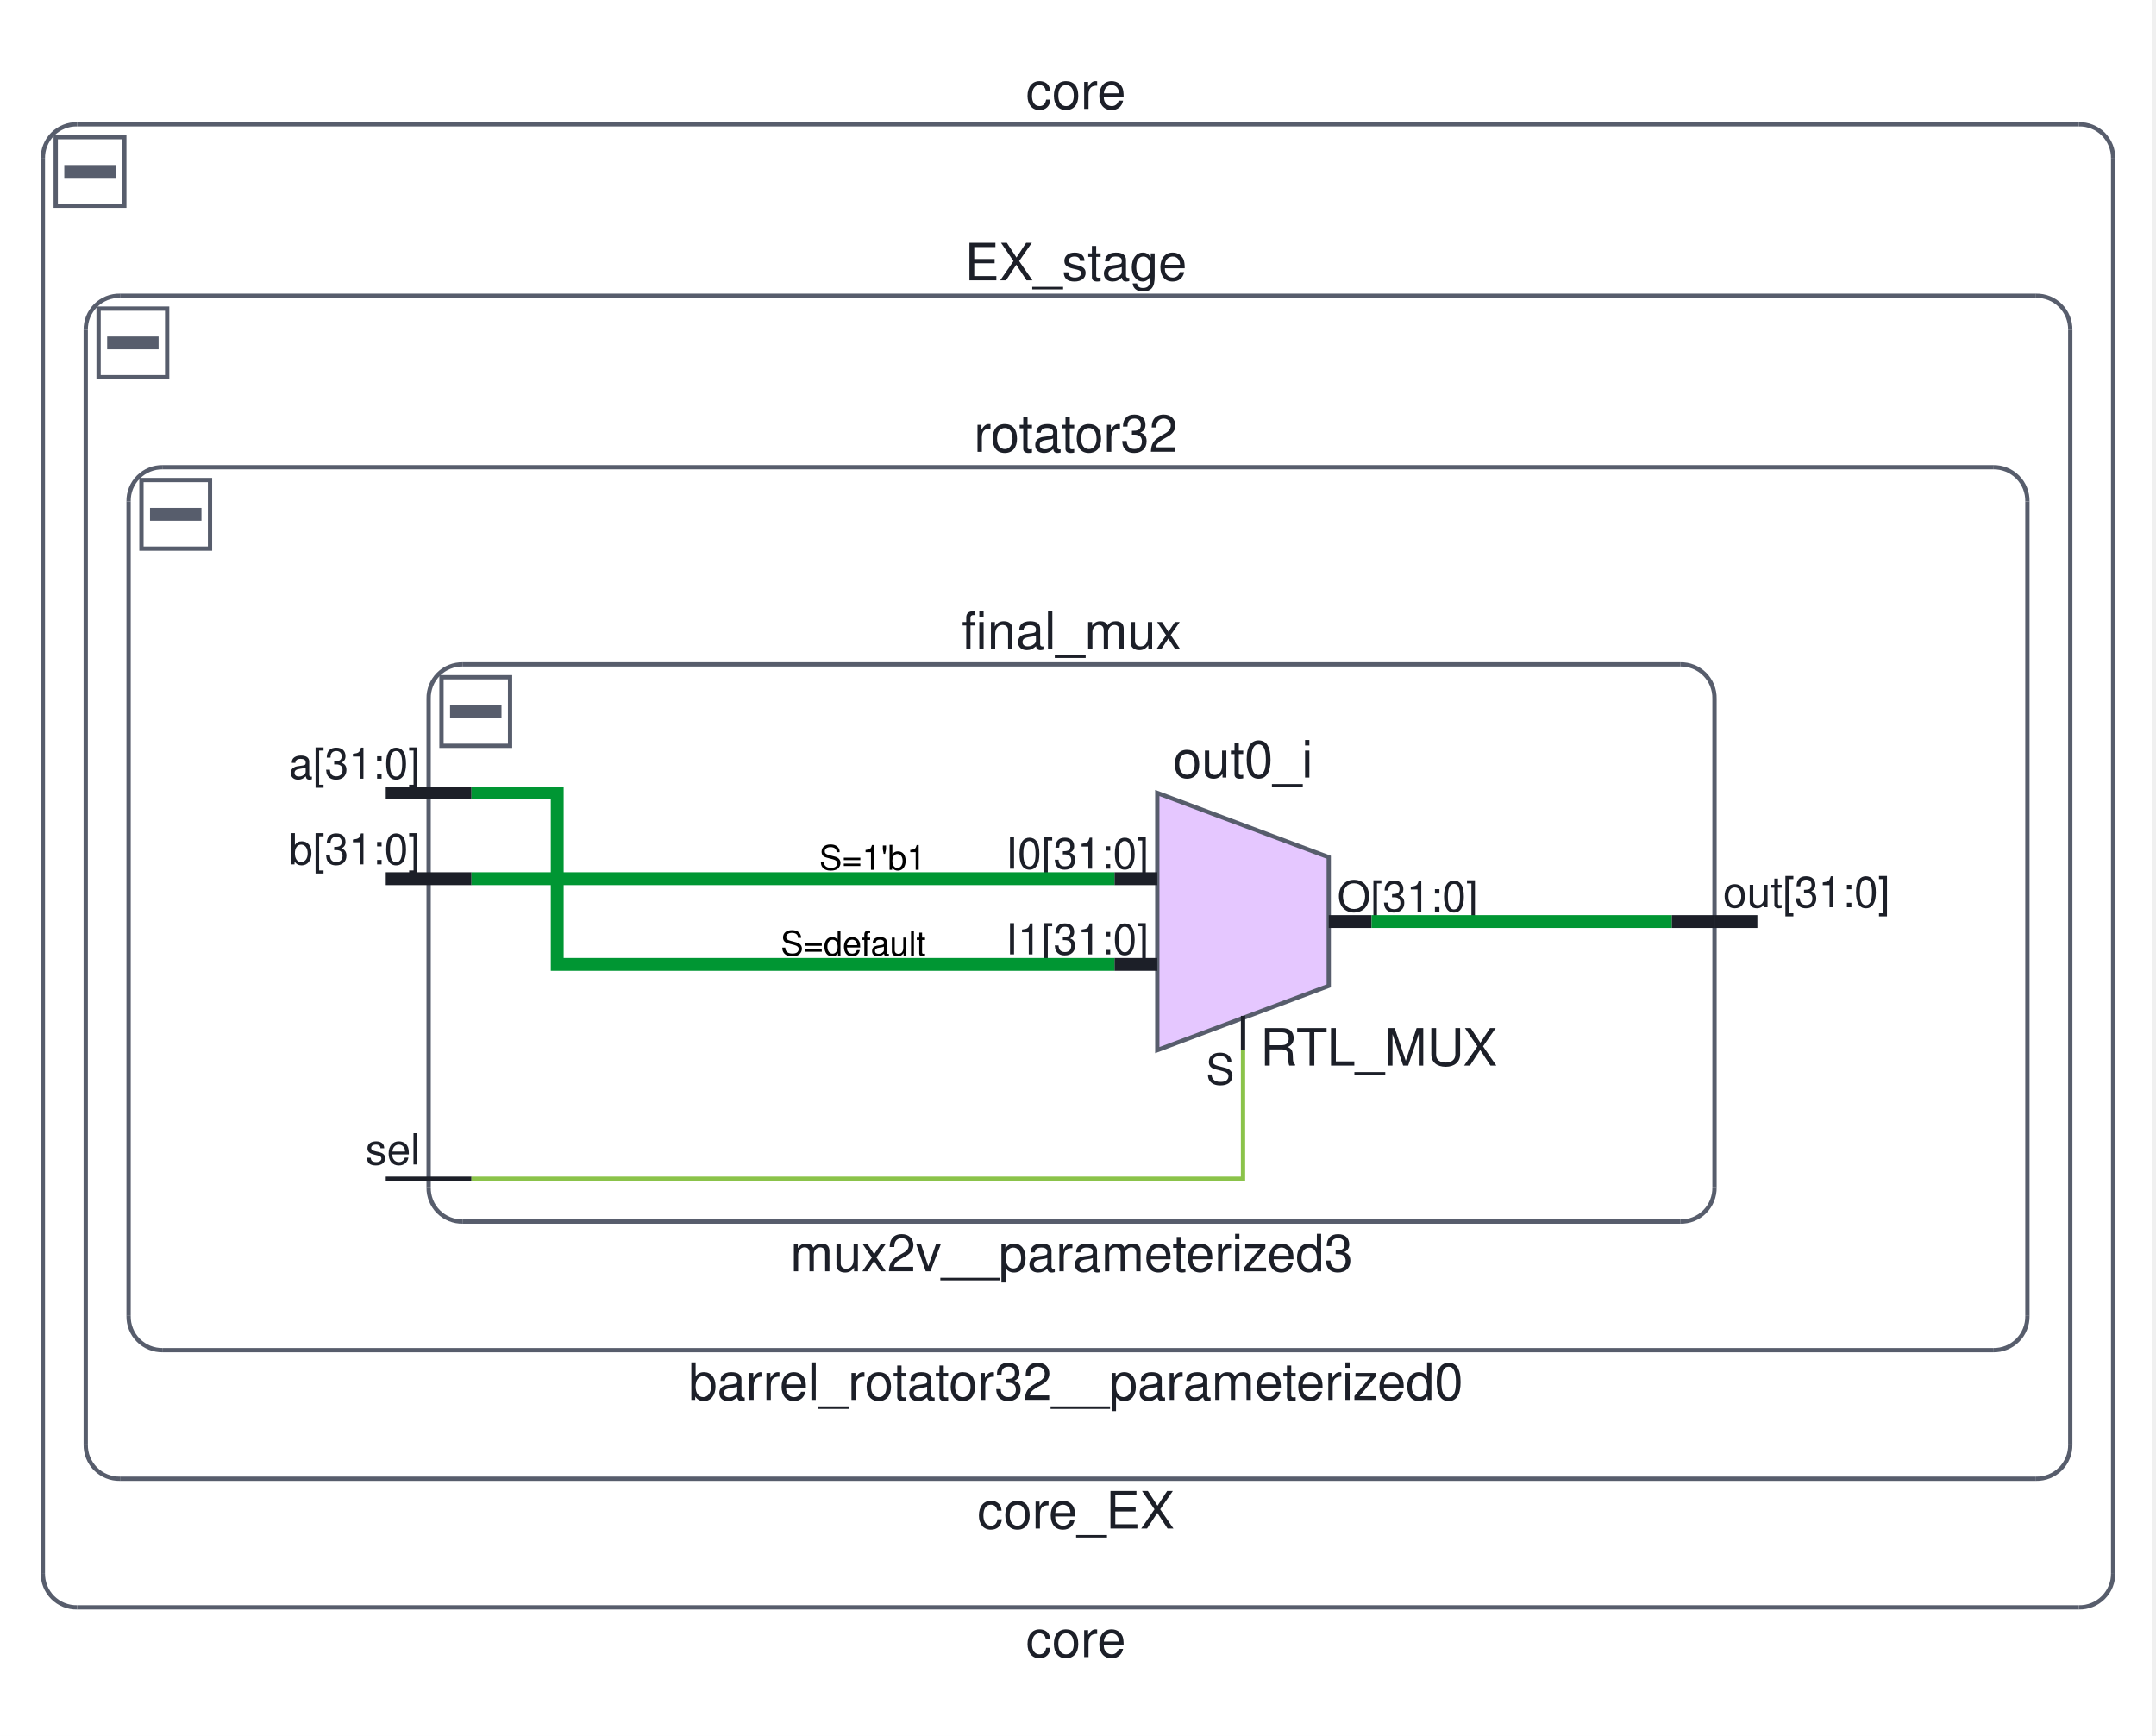
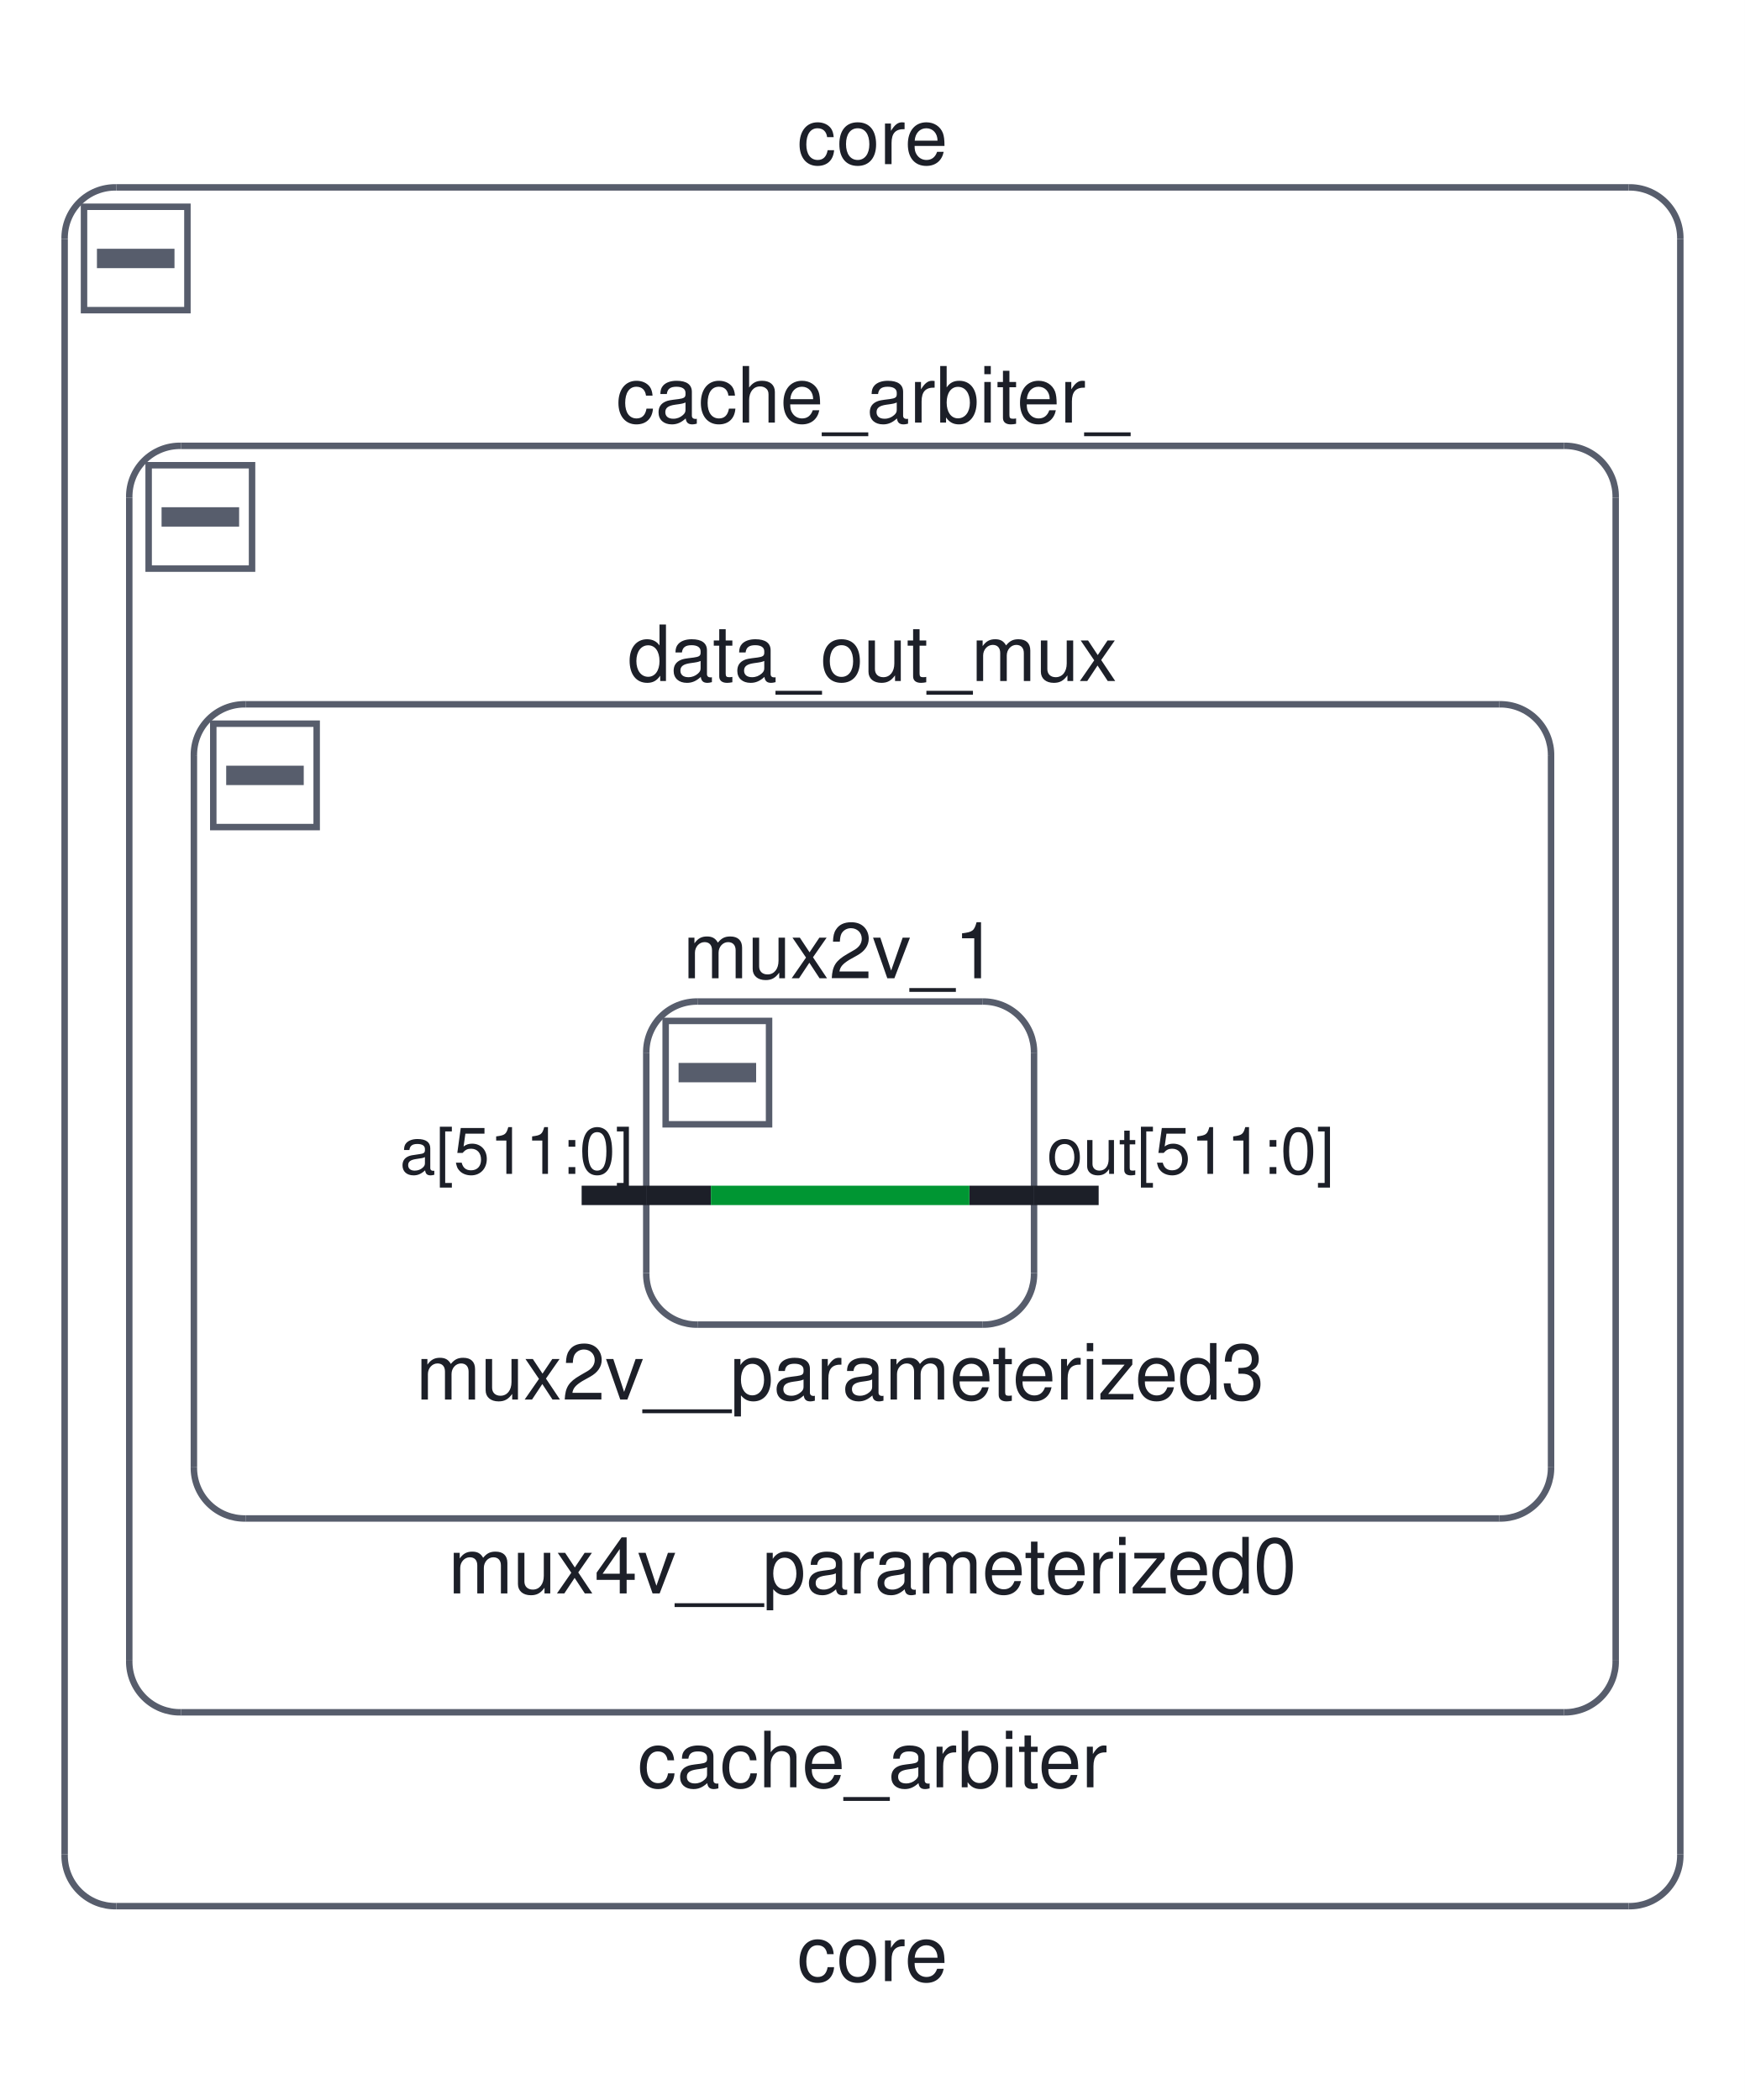
- <svg xmlns="http://www.w3.org/2000/svg" viewBox="0 0 503 405" preserveAspectRatio="xMidYMid meet" version="1.1" baseProfile="full" xml:space="preserve">
+ <svg xmlns="http://www.w3.org/2000/svg" viewBox="0 0 270 325" preserveAspectRatio="xMidYMid meet" version="1.1" baseProfile="full" xml:space="preserve">
  <clipPath id="clippingbbox">
-     <rect x="0" y="0" width="503" height="405" />
+     <rect x="0" y="0" width="270" height="325" />
  </clipPath>
  <g stroke="#8bc34a" stroke-width="1" stroke-linecap="butt" stroke-linejoin="miter" stroke-miterlimit="4" stroke-dasharray="none" stroke-dashoffset="0" fill="none" font-family="Helvetica" font-style="normal" font-size="12" writing-mode="lr-tb" cursor="crosshair" clip-path="url(#clippingbbox)">
-     <path d="M0 0h502v406h-502z" stroke="none" fill="white" />
-     <path d="M18 29h467l3 1l3 1l1 3l1 3v330l-1 3l-1 3l-3 1l-3 1h-467l-3 -1l-3 -1l-1 -3l-1 -3v-330l1 -3l1 -3l3 -1z" stroke="none" fill="white" />
+     <path d="M0 0h270v326h-270z" stroke="none" fill="white" />
+     <path d="M18 29h234l3 1l3 1l1 3l1 3v250l-1 3l-1 3l-3 1l-3 1h-234l-3 -1l-3 -1l-1 -3l-1 -3v-250l1 -3l1 -3l3 -1z" stroke="none" fill="white" />
    <g stroke="#575d6c">
-       <path d="M18 29h467" />
-       <path d="M485,29 A7.835,7.835 1.613 0,1 493,37" />
-       <path d="M493 37v330" />
-       <path d="M493,367 A7.835,7.835 1.613 0,1 485,375" />
-       <path d="M485 375h-467" />
-       <path d="M18,375 A7.835,7.835 1.613 0,1 10,367" />
-       <path d="M10 367v-330" />
+       <path d="M18 29h234" />
+       <path d="M252,29 A7.835,7.835 1.613 0,1 260,37" />
+       <path d="M260 37v250" />
+       <path d="M260,287 A7.835,7.835 1.613 0,1 252,295" />
+       <path d="M252 295h-234" />
+       <path d="M18,295 A7.835,7.835 1.613 0,1 10,287" />
+       <path d="M10 287v-250" />
      <path d="M10,37 A7.835,7.835 1.613 0,1 18,29" />
-       <text x="251" y="27" fill="#1c1f28" stroke-width="0" text-anchor="middle" dy="-1.6">core</text>
+       <text x="135" y="27" fill="#1c1f28" stroke-width="0" text-anchor="middle" dy="-1.6">core</text>
    </g>
    <g stroke="#575d6c" stroke-width="3">
      <path d="M15 40h12" />
    </g>
    <g stroke="#575d6c">
      <path d="M13 32h16v16h-16z" />
-       <text x="251" y="377" fill="#1c1f28" stroke-width="0" text-anchor="middle" dy="9.6">core</text>
-       <path d="M28 69h447l3 1l3 1l1 3l1 3v260l-1 3l-1 3l-3 1l-3 1h-447l-3 -1l-3 -1l-1 -3l-1 -3v-260l1 -3l1 -3l3 -1z" stroke="none" fill="white" />
-       <path d="M28 69h447" />
-       <path d="M475,69 A7.835,7.835 1.613 0,1 483,77" />
-       <path d="M483 77v260" />
-       <path d="M483,337 A7.835,7.835 1.613 0,1 475,345" />
-       <path d="M475 345h-447" />
-       <path d="M28,345 A7.835,7.835 1.613 0,1 20,337" />
-       <path d="M20 337v-260" />
+       <text x="135" y="297" fill="#1c1f28" stroke-width="0" text-anchor="middle" dy="9.6">core</text>
+       <path d="M28 69h214l3 1l3 1l1 3l1 3v180l-1 3l-1 3l-3 1l-3 1h-214l-3 -1l-3 -1l-1 -3l-1 -3v-180l1 -3l1 -3l3 -1z" stroke="none" fill="white" />
+       <path d="M28 69h214" />
+       <path d="M242,69 A7.835,7.835 1.613 0,1 250,77" />
+       <path d="M250 77v180" />
+       <path d="M250,257 A7.835,7.835 1.613 0,1 242,265" />
+       <path d="M242 265h-214" />
+       <path d="M28,265 A7.835,7.835 1.613 0,1 20,257" />
+       <path d="M20 257v-180" />
      <path d="M20,77 A7.835,7.835 1.613 0,1 28,69" />
-       <text x="251" y="67" fill="#1c1f28" stroke-width="0" text-anchor="middle" dy="-1.6">EX_stage</text>
+       <text x="135" y="67" fill="#1c1f28" stroke-width="0" text-anchor="middle" dy="-1.6">cache_arbiter_</text>
    </g>
    <g stroke="#575d6c" stroke-width="3">
      <path d="M25 80h12" />
    </g>
    <g stroke="#575d6c">
      <path d="M23 72h16v16h-16z" />
-       <text x="251" y="347" fill="#1c1f28" stroke-width="0" text-anchor="middle" dy="9.6">core_EX</text>
-       <path d="M38 109h427l3 1l3 1l1 3l1 3v190l-1 3l-1 3l-3 1l-3 1h-427l-3 -1l-3 -1l-1 -3l-1 -3v-190l1 -3l1 -3l3 -1z" stroke="none" fill="white" />
-       <path d="M38 109h427" />
-       <path d="M465,109 A7.835,7.835 1.613 0,1 473,117" />
-       <path d="M473 117v190" />
-       <path d="M473,307 A7.835,7.835 1.613 0,1 465,315" />
-       <path d="M465 315h-427" />
-       <path d="M38,315 A7.835,7.835 1.613 0,1 30,307" />
-       <path d="M30 307v-190" />
+       <text x="135" y="267" fill="#1c1f28" stroke-width="0" text-anchor="middle" dy="9.6">cache_arbiter</text>
+       <path d="M38 109h194l3 1l3 1l1 3l1 3v110l-1 3l-1 3l-3 1l-3 1h-194l-3 -1l-3 -1l-1 -3l-1 -3v-110l1 -3l1 -3l3 -1z" stroke="none" fill="white" />
+       <path d="M38 109h194" />
+       <path d="M232,109 A7.835,7.835 1.613 0,1 240,117" />
+       <path d="M240 117v110" />
+       <path d="M240,227 A7.835,7.835 1.613 0,1 232,235" />
+       <path d="M232 235h-194" />
+       <path d="M38,235 A7.835,7.835 1.613 0,1 30,227" />
+       <path d="M30 227v-110" />
      <path d="M30,117 A7.835,7.835 1.613 0,1 38,109" />
-       <text x="251" y="107" fill="#1c1f28" stroke-width="0" text-anchor="middle" dy="-1.6">rotator32</text>
+       <text x="135" y="107" fill="#1c1f28" stroke-width="0" text-anchor="middle" dy="-1.6">data_out_mux</text>
    </g>
    <g stroke="#575d6c" stroke-width="3">
      <path d="M35 120h12" />
    </g>
    <g stroke="#575d6c">
      <path d="M33 112h16v16h-16z" />
-       <text x="251" y="317" fill="#1c1f28" stroke-width="0" text-anchor="middle" dy="9.6">barrel_rotator32__parameterized0</text>
-       <path d="M108 155h284l3 1l3 1l1 3l1 3v114l-1 3l-1 3l-3 1l-3 1h-284l-3 -1l-3 -1l-1 -3l-1 -3v-114l1 -3l1 -3l3 -1z" stroke="none" fill="white" />
-       <path d="M108 155h284" />
-       <path d="M392,155 A7.835,7.835 1.613 0,1 400,163" />
-       <path d="M400 163v114" />
-       <path d="M400,277 A7.835,7.835 1.613 0,1 392,285" />
-       <path d="M392 285h-284" />
-       <path d="M108,285 A7.835,7.835 1.613 0,1 100,277" />
-       <path d="M100 277v-114" />
+       <text x="135" y="237" fill="#1c1f28" stroke-width="0" text-anchor="middle" dy="9.6">mux4v__parameterized0</text>
+       <path d="M108 155h44l3 1l3 1l1 3l1 3v34l-1 3l-1 3l-3 1l-3 1h-44l-3 -1l-3 -1l-1 -3l-1 -3v-34l1 -3l1 -3l3 -1z" stroke="none" fill="white" />
+       <path d="M108 155h44" />
+       <path d="M152,155 A7.835,7.835 1.613 0,1 160,163" />
+       <path d="M160 163v34" />
+       <path d="M160,197 A7.835,7.835 1.613 0,1 152,205" />
+       <path d="M152 205h-44" />
+       <path d="M108,205 A7.835,7.835 1.613 0,1 100,197" />
+       <path d="M100 197v-34" />
      <path d="M100,163 A7.835,7.835 1.613 0,1 108,155" />
    </g>
    <g stroke="#575d6c" stroke-width="3">
      <path d="M105 166h12" />
    </g>
    <g stroke="#575d6c">
      <path d="M103 158h16v16h-16z" />
-       <text x="250" y="153" fill="#1c1f28" stroke-width="0" text-anchor="middle" dy="-1.6">final_mux</text>
-       <text x="250" y="287" fill="#1c1f28" stroke-width="0" text-anchor="middle" dy="9.6">mux2v__parameterized3</text>
-     </g>
-     <g stroke="#1c1f28">
-       <path d="M90 275h10" />
-       <text x="98" y="273" fill="#1c1f28" stroke-width="0" font-size="10" text-anchor="end" dy="-1.333">sel</text>
+       <text x="130" y="153" fill="#1c1f28" stroke-width="0" text-anchor="middle" dy="-1.6">mux2v_1</text>
+       <text x="130" y="207" fill="#1c1f28" stroke-width="0" text-anchor="middle" dy="9.6">mux2v__parameterized3</text>
    </g>
    <g stroke="#1c1f28" stroke-width="3">
      <path d="M90 185h10" />
-       <text x="98" y="183" fill="#1c1f28" stroke-width="0" font-size="10" text-anchor="end" dy="-1.333">a[31:0]</text>
-       <path d="M90 205h10" />
-       <text x="98" y="203" fill="#1c1f28" stroke-width="0" font-size="10" text-anchor="end" dy="-1.333">b[31:0]</text>
-       <path d="M410 215h-10" />
-       <text x="402" y="213" fill="#1c1f28" stroke-width="0" font-size="10" dy="-1.333">out[31:0]</text>
-     </g>
-     <g stroke="#1c1f28">
-       <path d="M110 275h-10" />
-     </g>
-     <g stroke="#1c1f28" stroke-width="3">
+       <text x="98" y="183" fill="#1c1f28" stroke-width="0" font-size="10" text-anchor="end" dy="-1.333">a[511:0]</text>
+       <path d="M170 185h-10" />
+       <text x="162" y="183" fill="#1c1f28" stroke-width="0" font-size="10" dy="-1.333">out[511:0]</text>
      <path d="M110 185h-10" />
-       <path d="M110 205h-10" />
-       <path d="M390 215h10" />
-       <path d="M270 185l40 15v30l-40 15z" stroke="none" fill="#e5c7ff" />
-     </g>
-     <g stroke="#575d6c">
-       <path d="M270 185l40 15v30l-40 15z" />
-       <text x="290" y="183" fill="#1c1f28" stroke-width="0" text-anchor="middle" dy="-1.6">out0_i</text>
-       <text x="294" y="239" fill="#1c1f28" stroke-width="0" dy="9.6">RTL_MUX</text>
-     </g>
-     <g stroke="#1c1f28">
-       <path d="M290 245v-8" />
-       <text x="288" y="245" fill="#1c1f28" stroke-width="0" font-size="10" text-anchor="end" dy="8">S</text>
-     </g>
-     <g stroke="#1c1f28" stroke-width="3">
-       <path d="M260 205h10" />
-       <text x="268" y="204" fill="#1c1f28" stroke-width="0" font-size="10" text-anchor="end" dy="-1.333">I0[31:0]</text>
-       <text x="216" y="204" fill="black" stroke-width="0" font-size="8" text-anchor="end" dy="-1.067">S=1'b1</text>
-       <path d="M260 225h10" />
-       <text x="268" y="224" fill="#1c1f28" stroke-width="0" font-size="10" text-anchor="end" dy="-1.333">I1[31:0]</text>
-       <text x="216" y="224" fill="black" stroke-width="0" font-size="8" text-anchor="end" dy="-1.067">S=default</text>
-       <path d="M320 215h-10" />
-       <text x="312" y="214" fill="#1c1f28" stroke-width="0" font-size="10" dy="-1.333">O[31:0]</text>
+       <path d="M150 185h10" />
    </g>
    <g stroke="#009633" stroke-width="3">
-       <path d="M110 185h20v40h130" />
-       <path d="M110 205h150" />
-       <path d="M320 215h70" />
-     </g>
-     <g>
-       <path d="M110 275h180v-30" />
+       <path d="M110 185h40" />
    </g>
  </g>
</svg>
